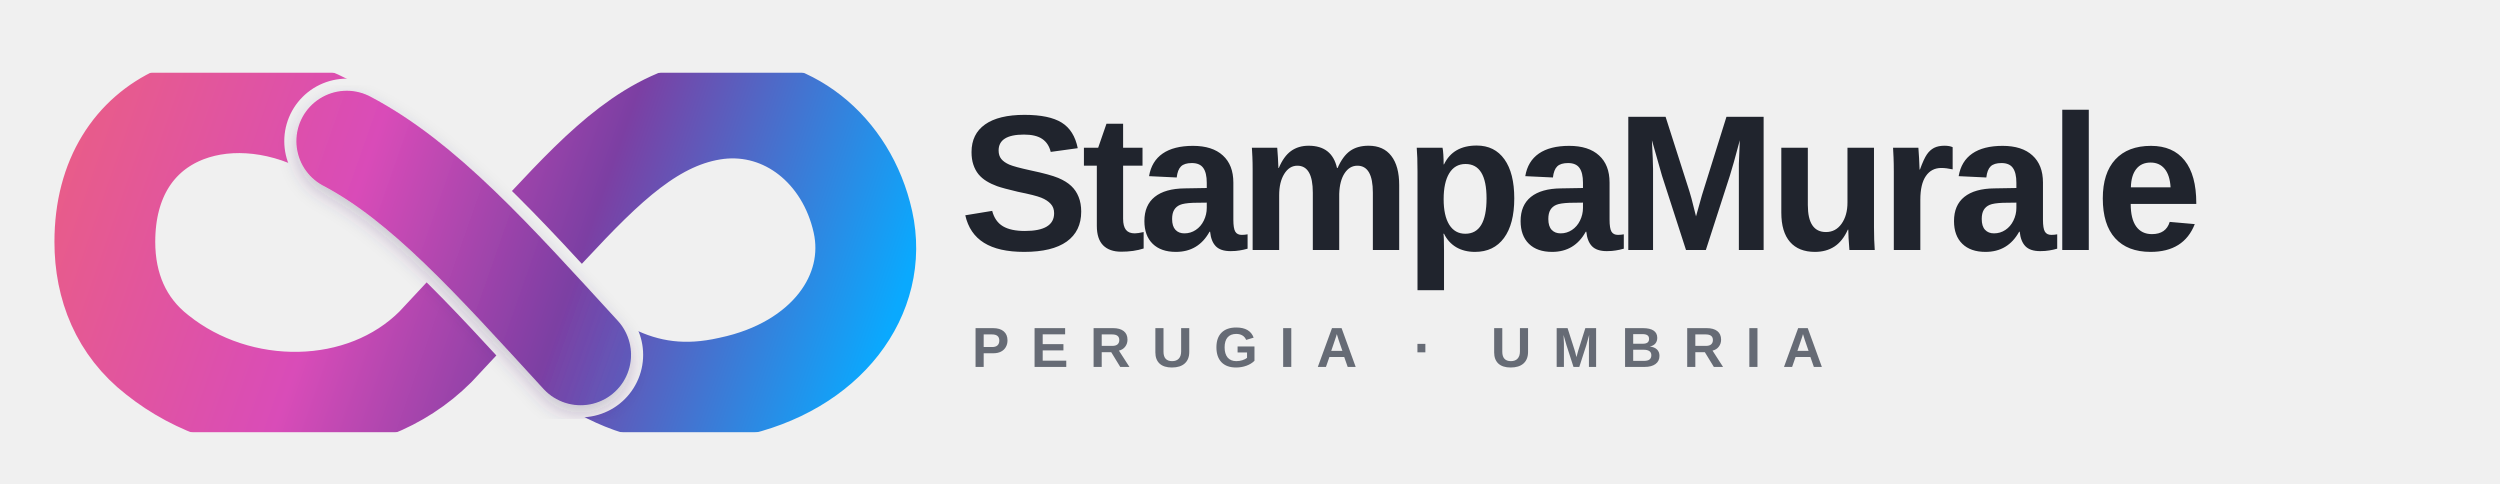
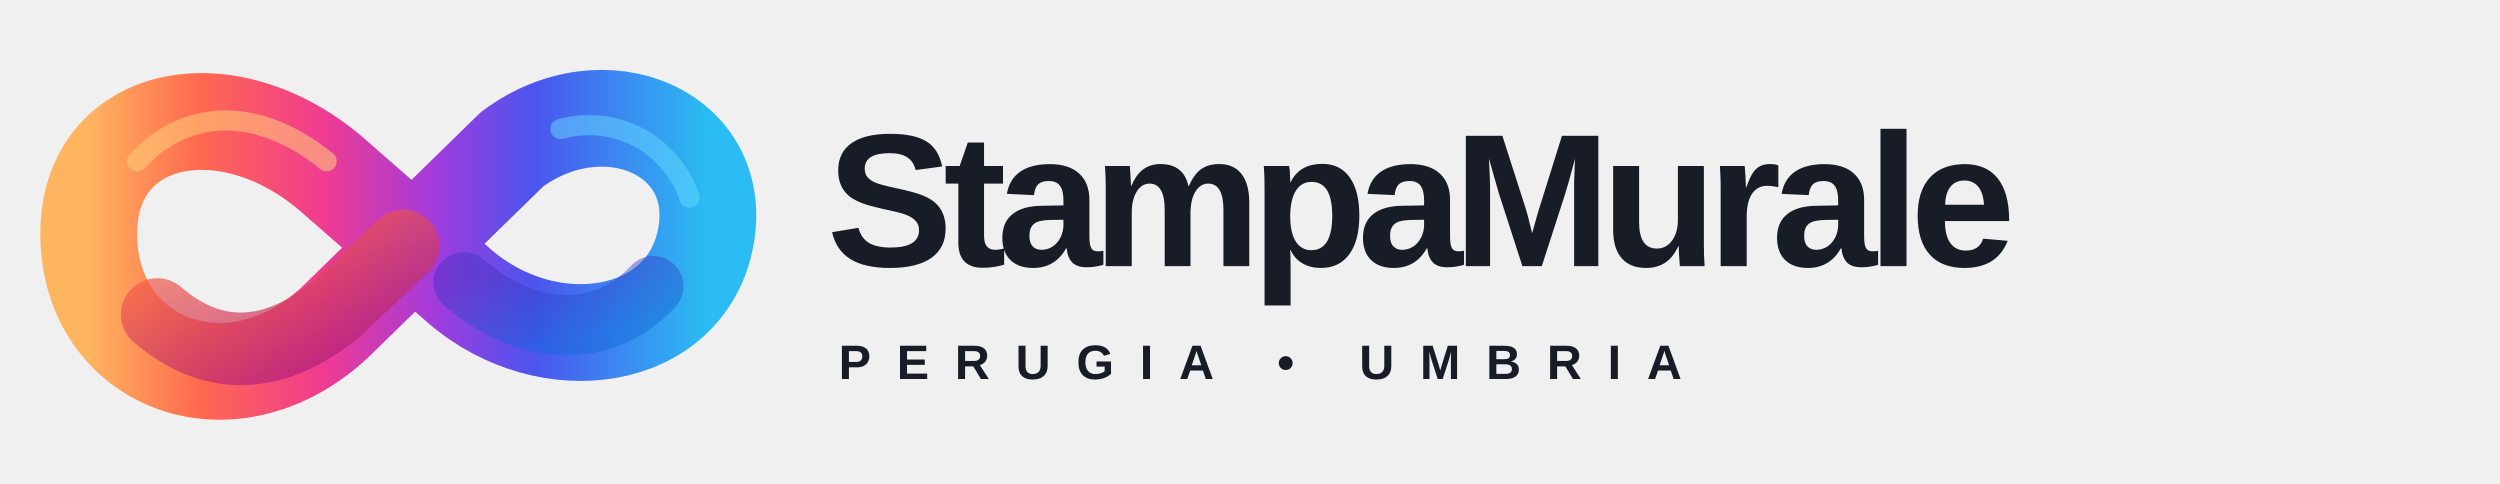
<svg xmlns="http://www.w3.org/2000/svg" viewBox="0 0 620 120" role="img" aria-labelledby="title desc">
  <defs>
-     <linearGradient id="smGradient" x1="18" y1="26" x2="212" y2="94" gradientUnits="userSpaceOnUse">
-       <stop offset="0" stop-color="#E85C8A" />
-       <stop offset="0.34" stop-color="#D94CB8" />
-       <stop offset="0.62" stop-color="#7C3FA3" />
-       <stop offset="1" stop-color="#0AA9FE" />
+     <linearGradient id="ribbon" x1="0" y1="0" x2="1" y2="0">
+       <stop offset="0" stop-color="#ffb45f" />
+       <stop offset="0.18" stop-color="#ff684f" />
+       <stop offset="0.38" stop-color="#ef3b91" />
+       <stop offset="0.56" stop-color="#a13bdd" />
+       <stop offset="0.72" stop-color="#4b55ee" />
+       <stop offset="1" stop-color="#2abcf2" />
    </linearGradient>
-     <mask id="crossCut">
-       <rect width="230" height="120" fill="white" />
-       <path d="M82 35 C101 45 118 64 140 88" fill="none" stroke="black" stroke-width="31" stroke-linecap="round" />
-     </mask>
-     <filter id="crossShadow" x="-30%" y="-30%" width="160%" height="160%">
-       <feDropShadow dx="0" dy="2" stdDeviation="2.2" flood-color="#452568" flood-opacity="0.22" />
-     </filter>
+     <linearGradient id="shadeWarm" x1="0" y1="0" x2="1" y2="1">
+       <stop offset="0" stop-color="#ff6a43" />
+       <stop offset="1" stop-color="#a8197f" />
+     </linearGradient>
+     <linearGradient id="shadeCool" x1="0" y1="0" x2="1" y2="1">
+       <stop offset="0" stop-color="#4031bd" />
+       <stop offset="1" stop-color="#0f68d8" />
+     </linearGradient>
  </defs>
-   <g transform="translate(4 0)">
-     <path d="M22 60 C22 28 52 18 77 31 C92 39 105 54 119 69 C139 91 155 101 177 96 C201 91 214 73 210 55 C206 37 191 25 174 27 C158 29 146 41 132 56 L104 86 C86 104 55 104 35 88 C26 81 22 71 22 60" fill="none" stroke="url(#smGradient)" stroke-width="25" stroke-linecap="round" stroke-linejoin="round" mask="url(#crossCut)" />
-     <path d="M82 35 C101 45 118 64 140 88" fill="none" stroke="url(#smGradient)" stroke-width="25" stroke-linecap="round" filter="url(#crossShadow)" />
+   <g transform="translate(4 3)">
+     <path d="M18 55 C18 25 52 18 78 40 L110 68 C132 87 166 82 171 56 C176 30 146 17 123 34 L79 77 C53 101 18 87 18 55 Z" fill="none" stroke="url(#ribbon)" stroke-width="24" stroke-linecap="round" stroke-linejoin="round" />
+     <path d="M35 75 C49 87 64 86 79 74 L96 58" fill="none" stroke="url(#shadeWarm)" stroke-width="18" stroke-linecap="round" opacity=".72" />
+     <path d="M111 67 C126 80 145 82 158 68" fill="none" stroke="url(#shadeCool)" stroke-width="15" stroke-linecap="round" opacity=".45" />
+     <path d="M30 37 C43 23 61 24 77 37" fill="none" stroke="#ffd07a" stroke-width="5" stroke-linecap="round" opacity=".55" />
+     <path d="M135 29 C150 25 163 34 167 46" fill="none" stroke="#66d9ff" stroke-width="5" stroke-linecap="round" opacity=".5" />
  </g>
-   <text x="238" y="62" font-family="Montserrat, Arial, Helvetica, sans-serif" font-size="48" font-weight="700" letter-spacing="-1.8" fill="#20242D">StampaMurale</text>
-   <text x="241" y="91" font-family="Montserrat, Arial, Helvetica, sans-serif" font-size="14" font-weight="600" letter-spacing="5.3" fill="#666B75">PERUGIA · UMBRIA</text>
+   <g fill="#171c27">
+     <text x="205" y="66" font-family="Avenir Next, Montserrat, Poppins, Segoe UI, Arial, sans-serif" font-size="47" font-weight="800" letter-spacing="-2.4">StampaMurale</text>
+     <text x="208" y="94" font-family="Avenir Next, Montserrat, Poppins, Segoe UI, Arial, sans-serif" font-size="12" font-weight="600" letter-spacing="6.4">PERUGIA • UMBRIA</text>
+   </g>
</svg>
